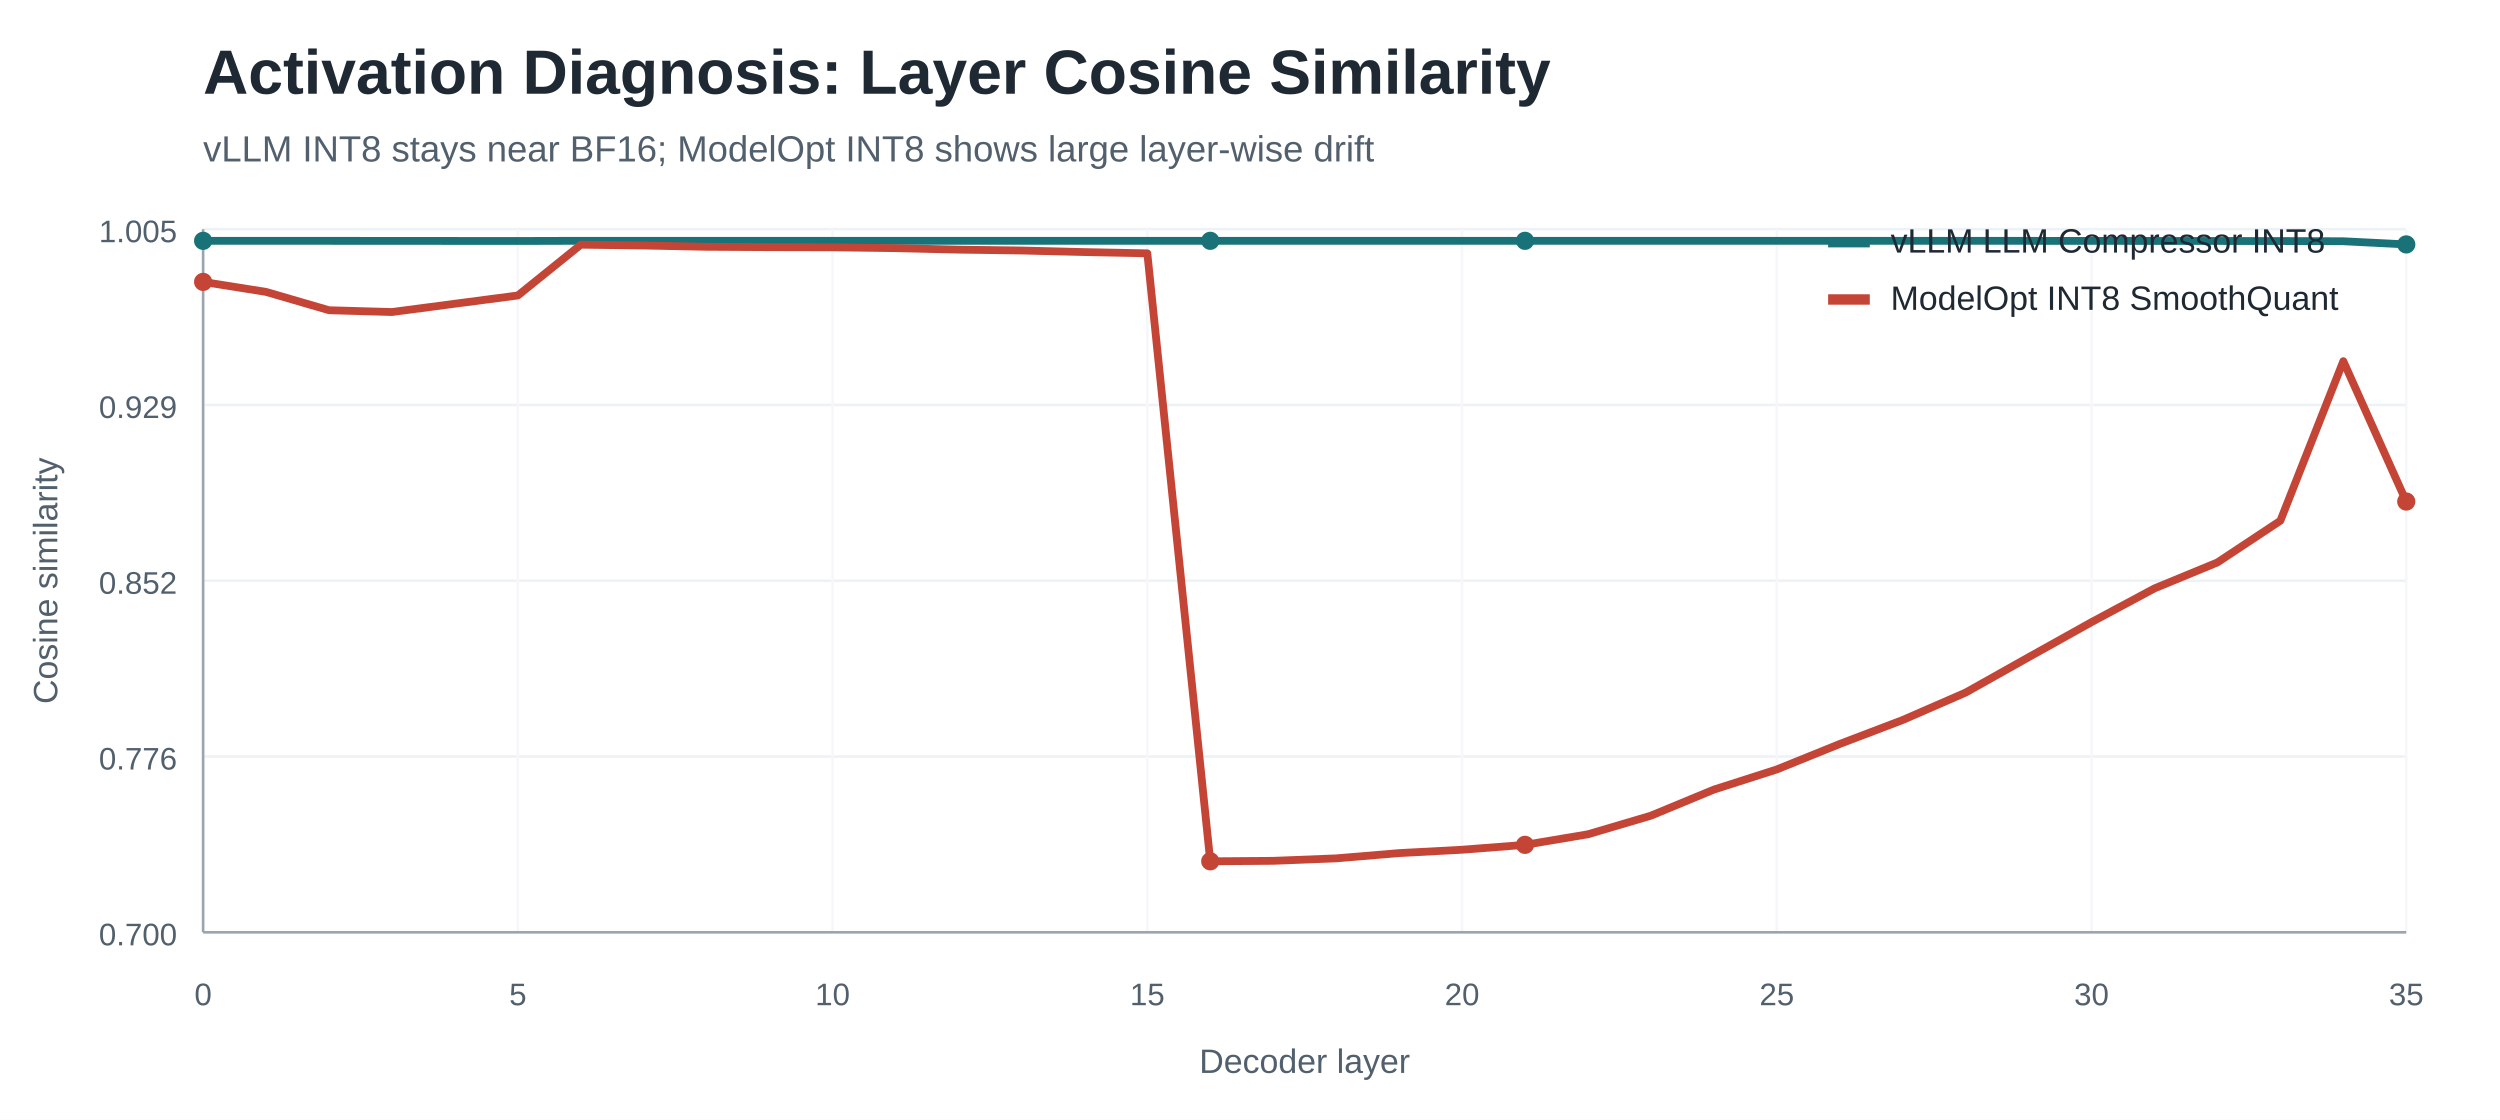
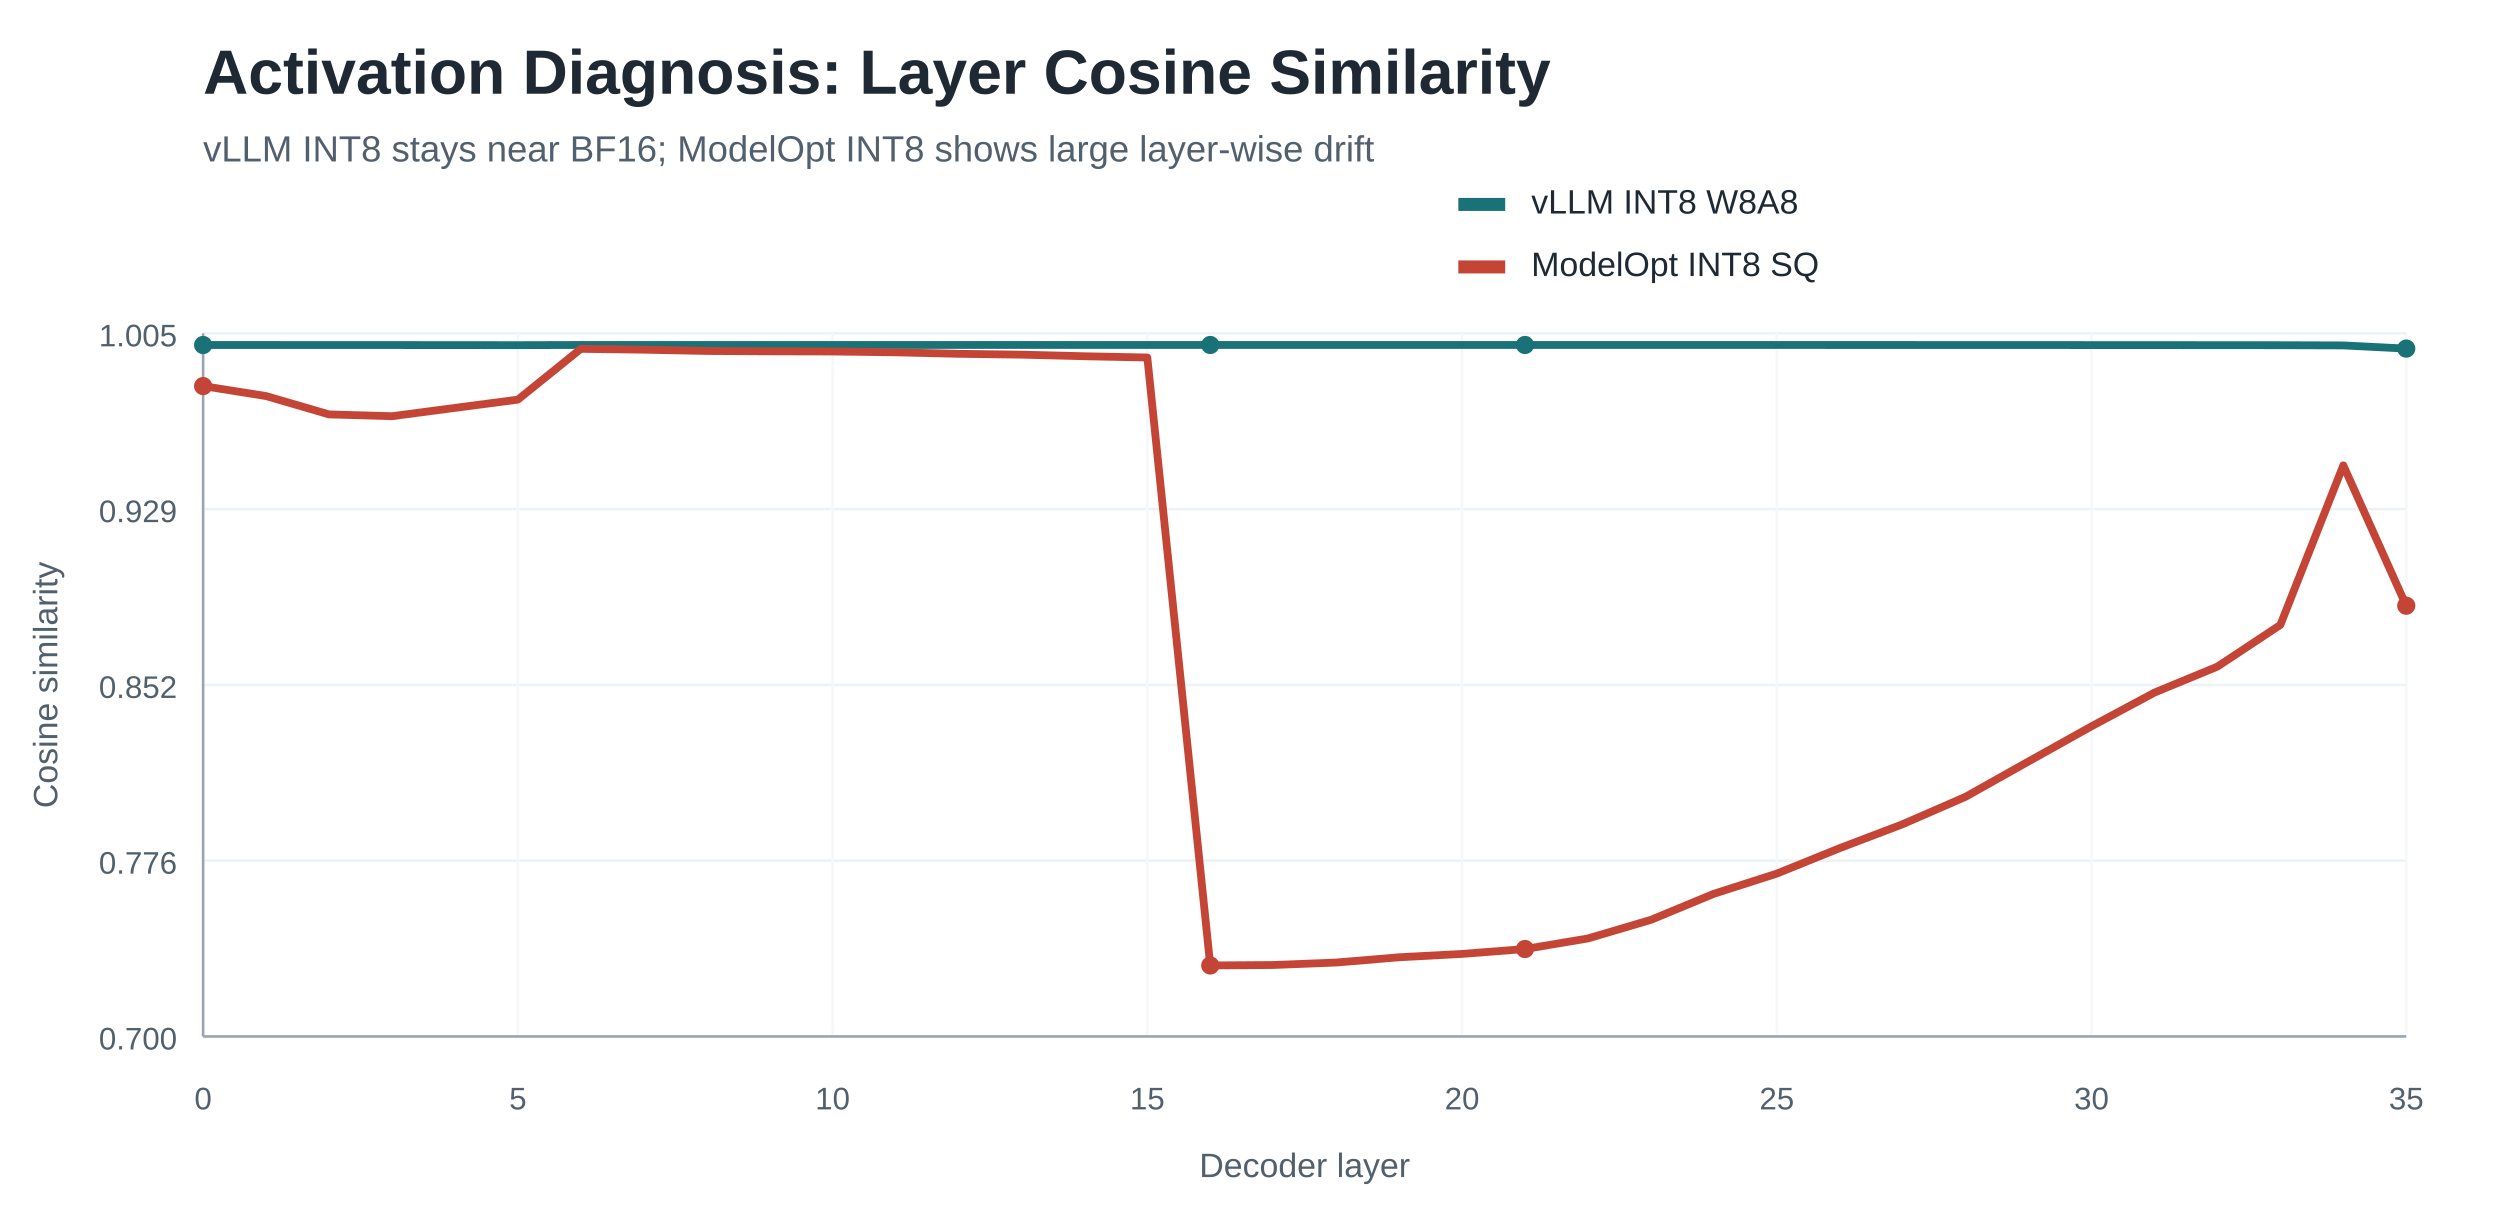
- <svg xmlns="http://www.w3.org/2000/svg" width="960" height="430" viewBox="0 0 960 430">
+ <svg xmlns="http://www.w3.org/2000/svg" width="960" height="470" viewBox="0 0 960 470">
  <rect width="100%" height="100%" fill="#ffffff" />
  <text x="78" y="36" font-family="Arial, Helvetica, sans-serif" font-size="24" font-weight="700" fill="#1f2933">Activation Diagnosis: Layer Cosine Similarity</text>
  <text x="78" y="62" font-family="Arial, Helvetica, sans-serif" font-size="14" fill="#52606d">vLLM INT8 stays near BF16; ModelOpt INT8 shows large layer-wise drift</text>
-   <line x1="78" y1="358.00" x2="924" y2="358.00" stroke="#edf2f7" stroke-width="1" />
-   <text x="68" y="363.00" text-anchor="end" font-family="Arial, Helvetica, sans-serif" font-size="12" fill="#52606d">0.700</text>
-   <line x1="78" y1="290.50" x2="924" y2="290.50" stroke="#edf2f7" stroke-width="1" />
-   <text x="68" y="295.50" text-anchor="end" font-family="Arial, Helvetica, sans-serif" font-size="12" fill="#52606d">0.776</text>
-   <line x1="78" y1="223.00" x2="924" y2="223.00" stroke="#edf2f7" stroke-width="1" />
-   <text x="68" y="228.00" text-anchor="end" font-family="Arial, Helvetica, sans-serif" font-size="12" fill="#52606d">0.852</text>
-   <line x1="78" y1="155.50" x2="924" y2="155.50" stroke="#edf2f7" stroke-width="1" />
-   <text x="68" y="160.50" text-anchor="end" font-family="Arial, Helvetica, sans-serif" font-size="12" fill="#52606d">0.929</text>
-   <line x1="78" y1="88.00" x2="924" y2="88.00" stroke="#edf2f7" stroke-width="1" />
-   <text x="68" y="93.00" text-anchor="end" font-family="Arial, Helvetica, sans-serif" font-size="12" fill="#52606d">1.005</text>
-   <line x1="78.00" y1="88" x2="78.00" y2="358" stroke="#f5f7fa" stroke-width="1" />
-   <text x="78.00" y="386" text-anchor="middle" font-family="Arial, Helvetica, sans-serif" font-size="12" fill="#52606d">0</text>
-   <line x1="198.86" y1="88" x2="198.86" y2="358" stroke="#f5f7fa" stroke-width="1" />
-   <text x="198.86" y="386" text-anchor="middle" font-family="Arial, Helvetica, sans-serif" font-size="12" fill="#52606d">5</text>
-   <line x1="319.71" y1="88" x2="319.71" y2="358" stroke="#f5f7fa" stroke-width="1" />
-   <text x="319.71" y="386" text-anchor="middle" font-family="Arial, Helvetica, sans-serif" font-size="12" fill="#52606d">10</text>
-   <line x1="440.57" y1="88" x2="440.57" y2="358" stroke="#f5f7fa" stroke-width="1" />
-   <text x="440.57" y="386" text-anchor="middle" font-family="Arial, Helvetica, sans-serif" font-size="12" fill="#52606d">15</text>
-   <line x1="561.43" y1="88" x2="561.43" y2="358" stroke="#f5f7fa" stroke-width="1" />
-   <text x="561.43" y="386" text-anchor="middle" font-family="Arial, Helvetica, sans-serif" font-size="12" fill="#52606d">20</text>
-   <line x1="682.29" y1="88" x2="682.29" y2="358" stroke="#f5f7fa" stroke-width="1" />
-   <text x="682.29" y="386" text-anchor="middle" font-family="Arial, Helvetica, sans-serif" font-size="12" fill="#52606d">25</text>
-   <line x1="803.14" y1="88" x2="803.14" y2="358" stroke="#f5f7fa" stroke-width="1" />
-   <text x="803.14" y="386" text-anchor="middle" font-family="Arial, Helvetica, sans-serif" font-size="12" fill="#52606d">30</text>
-   <line x1="924.00" y1="88" x2="924.00" y2="358" stroke="#f5f7fa" stroke-width="1" />
-   <text x="924.00" y="386" text-anchor="middle" font-family="Arial, Helvetica, sans-serif" font-size="12" fill="#52606d">35</text>
-   <line x1="78" y1="358" x2="924" y2="358" stroke="#9aa5b1" stroke-width="1" />
-   <line x1="78" y1="88" x2="78" y2="358" stroke="#9aa5b1" stroke-width="1" />
-   <polyline points="78.00,92.48 102.17,92.48 126.34,92.49 150.51,92.50 174.69,92.52 198.86,92.54 223.03,92.47 247.20,92.47 271.37,92.47 295.54,92.47 319.71,92.47 343.89,92.47 368.06,92.47 392.23,92.47 416.40,92.47 440.57,92.47 464.74,92.47 488.91,92.47 513.09,92.47 537.26,92.47 561.43,92.47 585.60,92.47 609.77,92.47 633.94,92.47 658.11,92.47 682.29,92.47 706.46,92.48 730.63,92.48 754.80,92.49 778.97,92.49 803.14,92.51 827.31,92.52 851.49,92.54 875.66,92.56 899.83,92.64 924.00,93.86" fill="none" stroke="#197278" stroke-width="3" stroke-linejoin="round" stroke-linecap="round" />
-   <circle cx="78.00" cy="92.48" r="3.5" fill="#197278" />
-   <circle cx="464.74" cy="92.47" r="3.5" fill="#197278" />
-   <circle cx="585.60" cy="92.47" r="3.5" fill="#197278" />
-   <circle cx="924.00" cy="93.86" r="3.5" fill="#197278" />
-   <rect x="702" y="91" width="16" height="4" fill="#197278" />
-   <text x="726" y="97" font-family="Arial, Helvetica, sans-serif" font-size="13" fill="#1f2933">vLLM LLM Compressor INT8</text>
-   <polyline points="78.00,108.25 102.17,112.09 126.34,119.13 150.51,119.82 174.69,116.63 198.86,113.46 223.03,93.96 247.20,94.28 271.37,94.77 295.54,94.91 319.71,94.97 343.89,95.29 368.06,95.86 392.23,96.19 416.40,96.80 440.57,97.28 464.74,330.74 488.91,330.56 513.09,329.61 537.26,327.59 561.43,326.30 585.60,324.42 609.77,320.36 633.94,313.22 658.11,303.21 682.29,295.46 706.46,285.68 730.63,276.48 754.80,265.95 778.97,252.38 803.14,238.90 827.31,225.95 851.49,215.97 875.66,199.96 899.83,138.69 924.00,192.59" fill="none" stroke="#c44536" stroke-width="3" stroke-linejoin="round" stroke-linecap="round" />
-   <circle cx="78.00" cy="108.25" r="3.5" fill="#c44536" />
-   <circle cx="464.74" cy="330.74" r="3.5" fill="#c44536" />
-   <circle cx="585.60" cy="324.42" r="3.5" fill="#c44536" />
-   <circle cx="924.00" cy="192.59" r="3.5" fill="#c44536" />
-   <rect x="702" y="113" width="16" height="4" fill="#c44536" />
-   <text x="726" y="119" font-family="Arial, Helvetica, sans-serif" font-size="13" fill="#1f2933">ModelOpt INT8 SmoothQuant</text>
-   <text x="501.00" y="412" text-anchor="middle" font-family="Arial, Helvetica, sans-serif" font-size="13" fill="#52606d">Decoder layer</text>
-   <text transform="translate(22 223.00) rotate(-90)" text-anchor="middle" font-family="Arial, Helvetica, sans-serif" font-size="13" fill="#52606d">Cosine similarity</text>
+   <rect x="560" y="76" width="18" height="5" fill="#197278" />
+   <text x="588" y="82" font-family="Arial, Helvetica, sans-serif" font-size="13" fill="#1f2933">vLLM INT8 W8A8</text>
+   <rect x="560" y="100" width="18" height="5" fill="#c44536" />
+   <text x="588" y="106" font-family="Arial, Helvetica, sans-serif" font-size="13" fill="#1f2933">ModelOpt INT8 SQ</text>
+   <line x1="78" y1="398.00" x2="924" y2="398.00" stroke="#edf2f7" stroke-width="1" />
+   <text x="68" y="403.00" text-anchor="end" font-family="Arial, Helvetica, sans-serif" font-size="12" fill="#52606d">0.700</text>
+   <line x1="78" y1="330.50" x2="924" y2="330.50" stroke="#edf2f7" stroke-width="1" />
+   <text x="68" y="335.50" text-anchor="end" font-family="Arial, Helvetica, sans-serif" font-size="12" fill="#52606d">0.776</text>
+   <line x1="78" y1="263.00" x2="924" y2="263.00" stroke="#edf2f7" stroke-width="1" />
+   <text x="68" y="268.00" text-anchor="end" font-family="Arial, Helvetica, sans-serif" font-size="12" fill="#52606d">0.852</text>
+   <line x1="78" y1="195.50" x2="924" y2="195.50" stroke="#edf2f7" stroke-width="1" />
+   <text x="68" y="200.50" text-anchor="end" font-family="Arial, Helvetica, sans-serif" font-size="12" fill="#52606d">0.929</text>
+   <line x1="78" y1="128.00" x2="924" y2="128.00" stroke="#edf2f7" stroke-width="1" />
+   <text x="68" y="133.00" text-anchor="end" font-family="Arial, Helvetica, sans-serif" font-size="12" fill="#52606d">1.005</text>
+   <line x1="78.00" y1="128" x2="78.00" y2="398" stroke="#f5f7fa" stroke-width="1" />
+   <text x="78.00" y="426" text-anchor="middle" font-family="Arial, Helvetica, sans-serif" font-size="12" fill="#52606d">0</text>
+   <line x1="198.86" y1="128" x2="198.86" y2="398" stroke="#f5f7fa" stroke-width="1" />
+   <text x="198.86" y="426" text-anchor="middle" font-family="Arial, Helvetica, sans-serif" font-size="12" fill="#52606d">5</text>
+   <line x1="319.71" y1="128" x2="319.71" y2="398" stroke="#f5f7fa" stroke-width="1" />
+   <text x="319.71" y="426" text-anchor="middle" font-family="Arial, Helvetica, sans-serif" font-size="12" fill="#52606d">10</text>
+   <line x1="440.57" y1="128" x2="440.57" y2="398" stroke="#f5f7fa" stroke-width="1" />
+   <text x="440.57" y="426" text-anchor="middle" font-family="Arial, Helvetica, sans-serif" font-size="12" fill="#52606d">15</text>
+   <line x1="561.43" y1="128" x2="561.43" y2="398" stroke="#f5f7fa" stroke-width="1" />
+   <text x="561.43" y="426" text-anchor="middle" font-family="Arial, Helvetica, sans-serif" font-size="12" fill="#52606d">20</text>
+   <line x1="682.29" y1="128" x2="682.29" y2="398" stroke="#f5f7fa" stroke-width="1" />
+   <text x="682.29" y="426" text-anchor="middle" font-family="Arial, Helvetica, sans-serif" font-size="12" fill="#52606d">25</text>
+   <line x1="803.14" y1="128" x2="803.14" y2="398" stroke="#f5f7fa" stroke-width="1" />
+   <text x="803.14" y="426" text-anchor="middle" font-family="Arial, Helvetica, sans-serif" font-size="12" fill="#52606d">30</text>
+   <line x1="924.00" y1="128" x2="924.00" y2="398" stroke="#f5f7fa" stroke-width="1" />
+   <text x="924.00" y="426" text-anchor="middle" font-family="Arial, Helvetica, sans-serif" font-size="12" fill="#52606d">35</text>
+   <line x1="78" y1="398" x2="924" y2="398" stroke="#9aa5b1" stroke-width="1" />
+   <line x1="78" y1="128" x2="78" y2="398" stroke="#9aa5b1" stroke-width="1" />
+   <polyline points="78.00,132.48 102.17,132.48 126.34,132.49 150.51,132.50 174.69,132.52 198.86,132.54 223.03,132.47 247.20,132.47 271.37,132.47 295.54,132.47 319.71,132.47 343.89,132.47 368.06,132.47 392.23,132.47 416.40,132.47 440.57,132.47 464.74,132.47 488.91,132.47 513.09,132.47 537.26,132.47 561.43,132.47 585.60,132.47 609.77,132.47 633.94,132.47 658.11,132.47 682.29,132.47 706.46,132.48 730.63,132.48 754.80,132.49 778.97,132.49 803.14,132.51 827.31,132.52 851.49,132.54 875.66,132.56 899.83,132.64 924.00,133.86" fill="none" stroke="#197278" stroke-width="3" stroke-linejoin="round" stroke-linecap="round" />
+   <circle cx="78.00" cy="132.48" r="3.5" fill="#197278" />
+   <circle cx="464.74" cy="132.47" r="3.5" fill="#197278" />
+   <circle cx="585.60" cy="132.47" r="3.5" fill="#197278" />
+   <circle cx="924.00" cy="133.86" r="3.5" fill="#197278" />
+   <polyline points="78.00,148.25 102.17,152.09 126.34,159.13 150.51,159.82 174.69,156.63 198.86,153.46 223.03,133.96 247.20,134.28 271.37,134.77 295.54,134.91 319.71,134.97 343.89,135.29 368.06,135.86 392.23,136.19 416.40,136.80 440.57,137.28 464.74,370.74 488.91,370.56 513.09,369.61 537.26,367.59 561.43,366.30 585.60,364.42 609.77,360.36 633.94,353.22 658.11,343.21 682.29,335.46 706.46,325.68 730.63,316.48 754.80,305.95 778.97,292.38 803.14,278.90 827.31,265.95 851.49,255.97 875.66,239.96 899.83,178.69 924.00,232.59" fill="none" stroke="#c44536" stroke-width="3" stroke-linejoin="round" stroke-linecap="round" />
+   <circle cx="78.00" cy="148.25" r="3.5" fill="#c44536" />
+   <circle cx="464.74" cy="370.74" r="3.5" fill="#c44536" />
+   <circle cx="585.60" cy="364.42" r="3.5" fill="#c44536" />
+   <circle cx="924.00" cy="232.59" r="3.5" fill="#c44536" />
+   <text x="501.00" y="452" text-anchor="middle" font-family="Arial, Helvetica, sans-serif" font-size="13" fill="#52606d">Decoder layer</text>
+   <text transform="translate(22 263.00) rotate(-90)" text-anchor="middle" font-family="Arial, Helvetica, sans-serif" font-size="13" fill="#52606d">Cosine similarity</text>
</svg>
